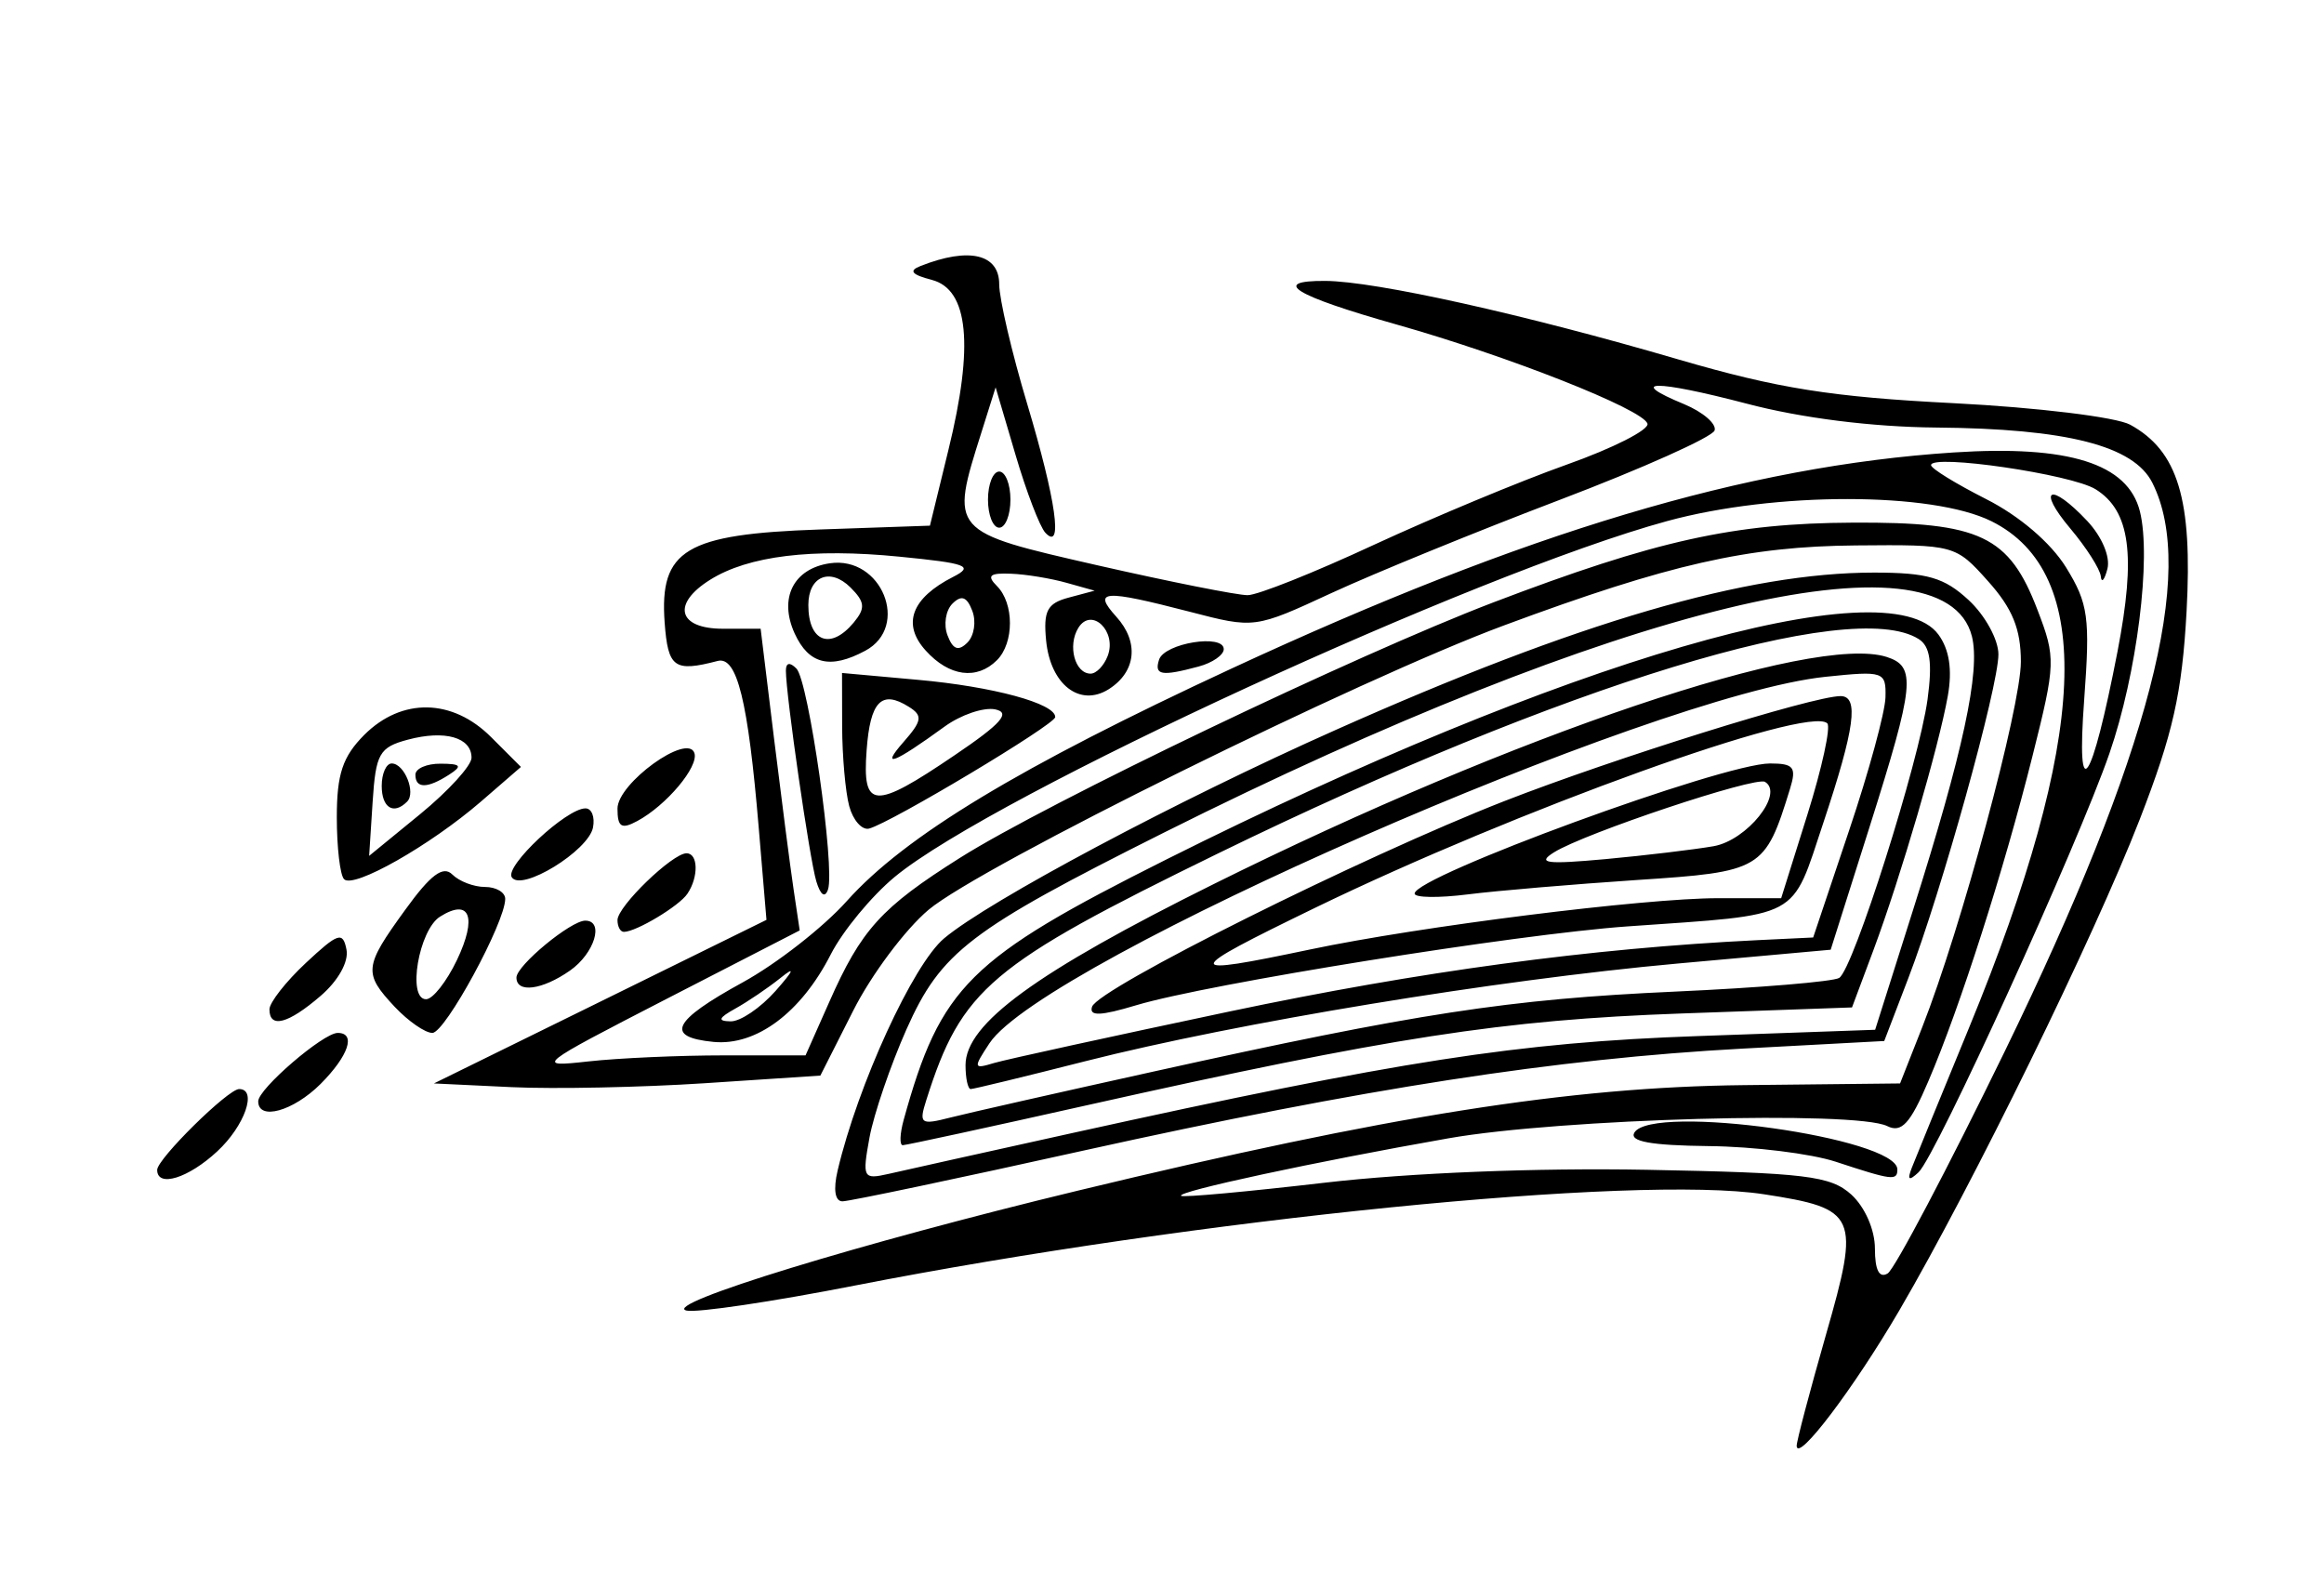
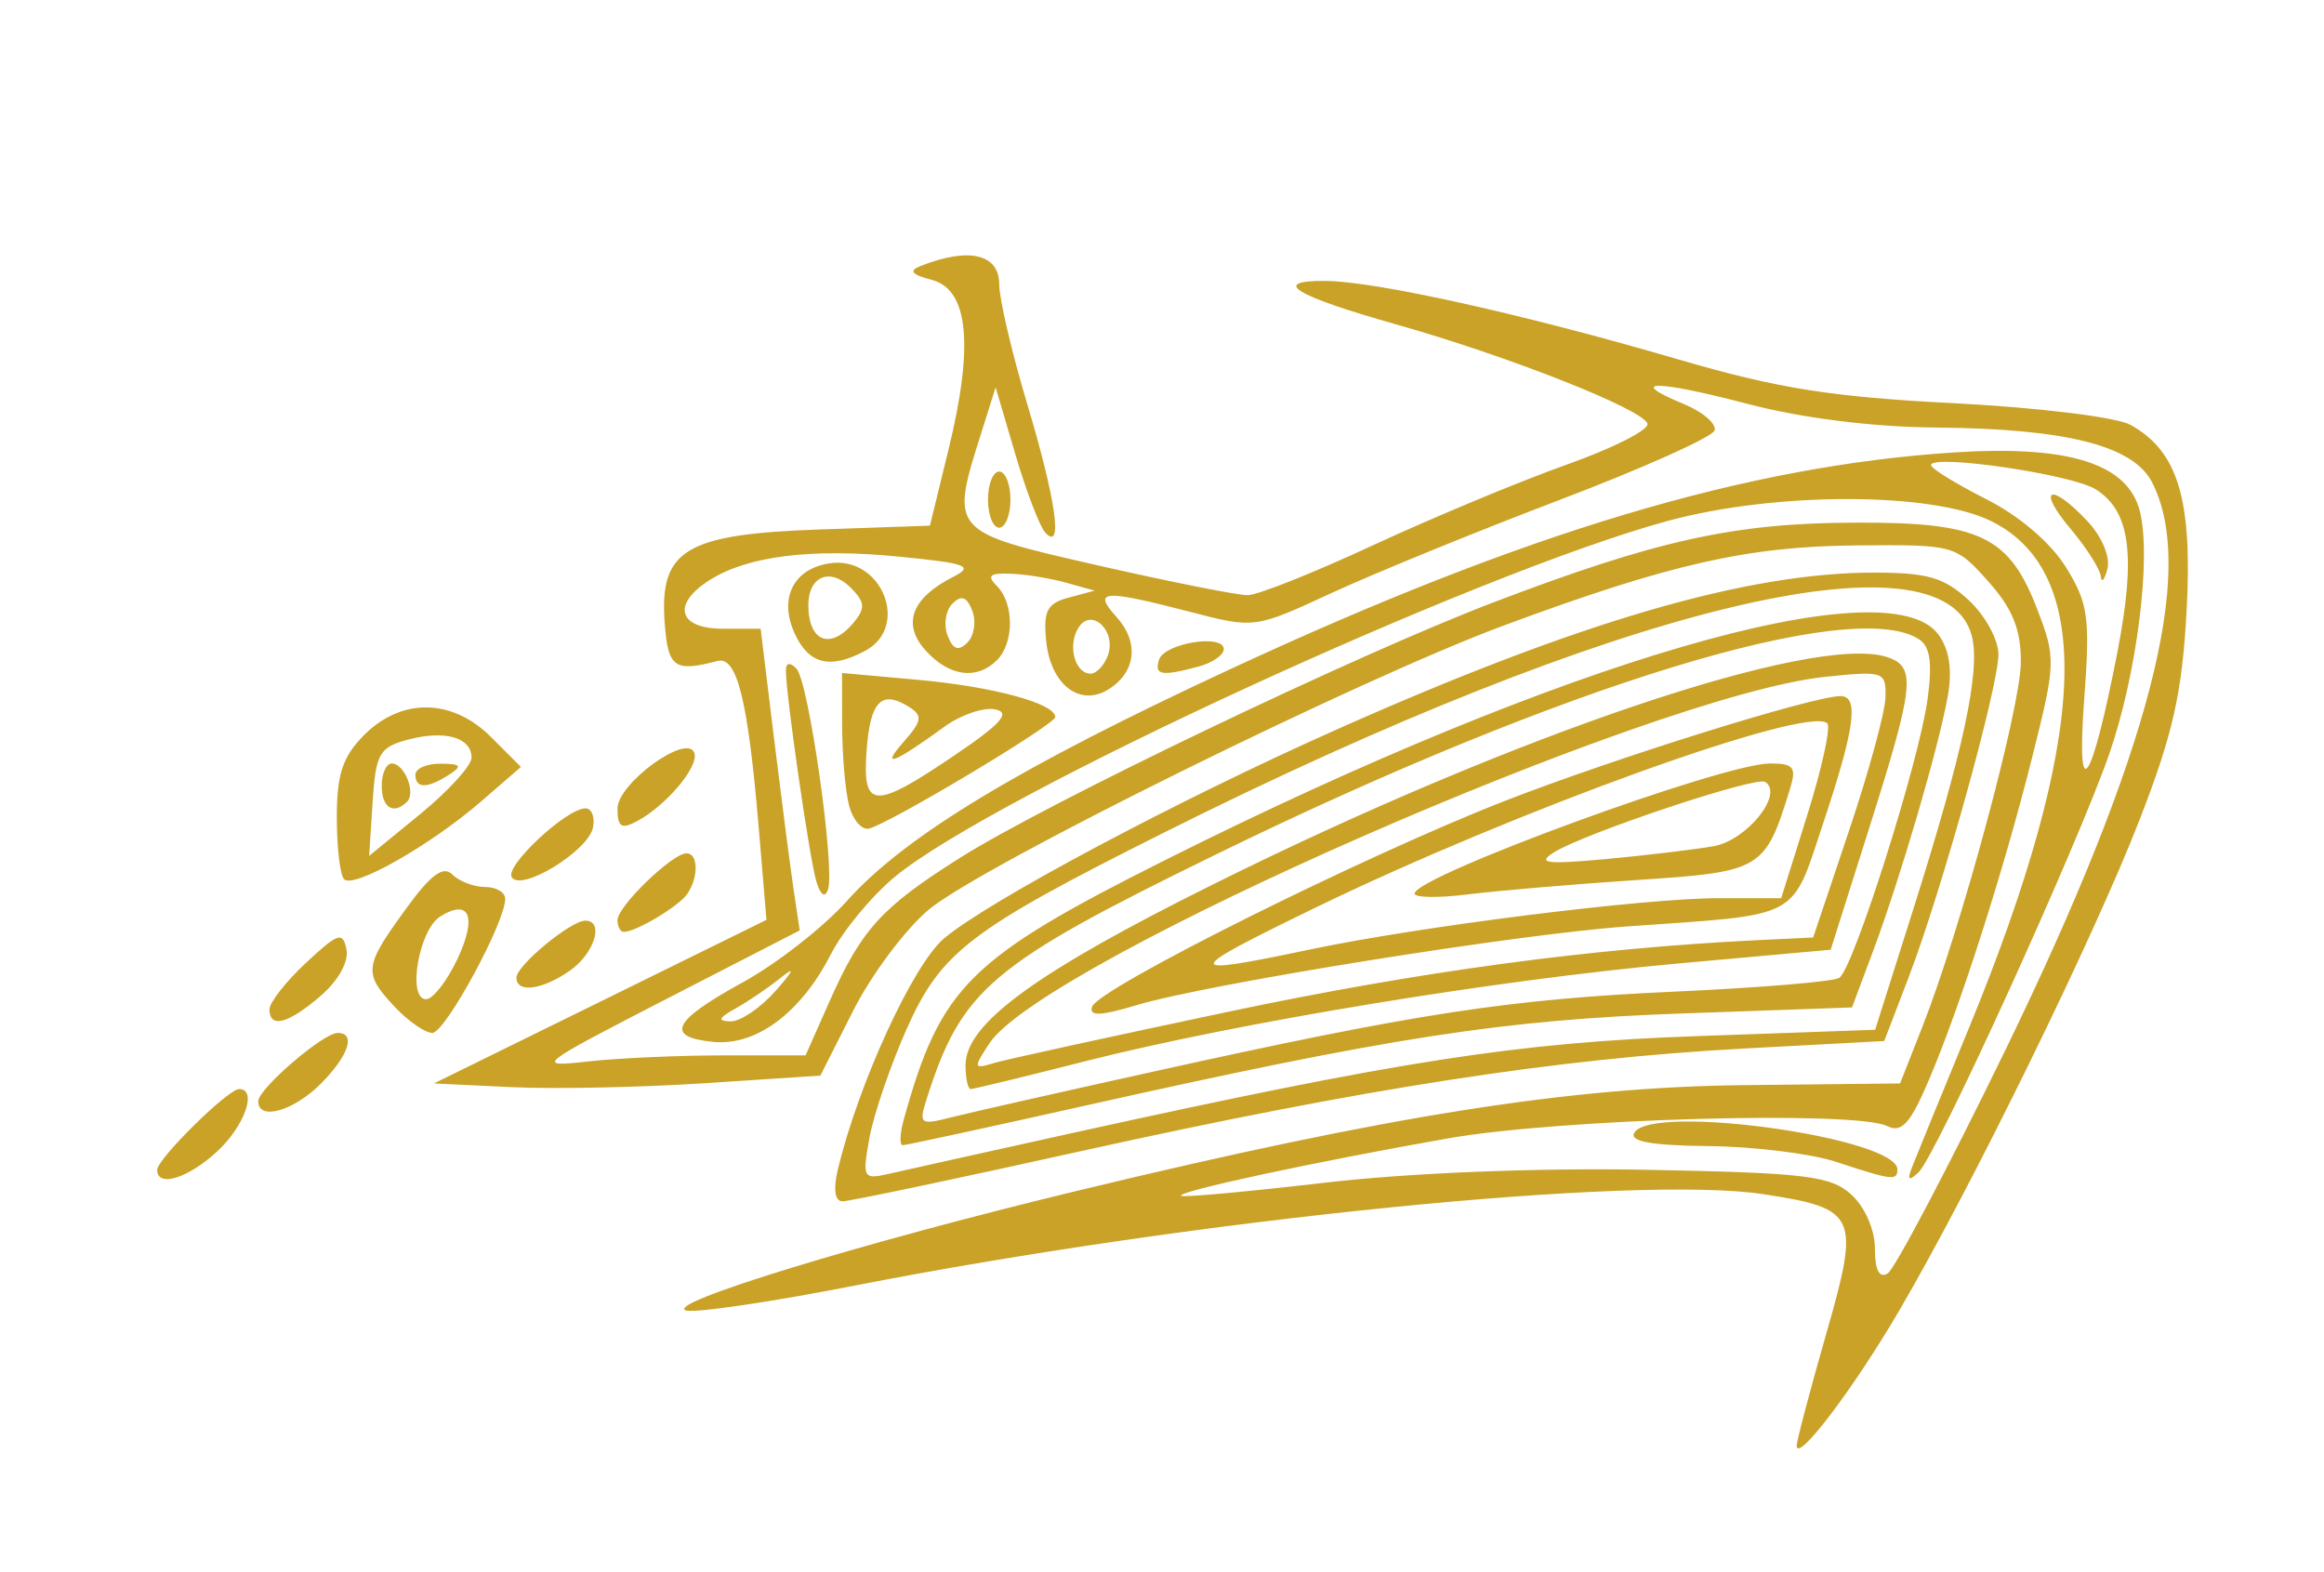
<svg xmlns="http://www.w3.org/2000/svg" width="207" height="140" viewBox="0 0 207 140">
  <g>
-     <path d="M 160.03 128.79 C160.01,128.41 161.19,123.95 162.64,118.88 C165.70,108.23 165.44,107.65 157.11,106.37 C145.73,104.62 106.59,108.55 76.15,114.50 C68.81,115.94 62.06,116.94 61.15,116.73 C58.81,116.19 76.61,110.73 96.00,106.05 C123.75,99.35 139.76,96.82 155.37,96.65 L 169.24 96.50 L 171.21 91.50 C174.67,82.72 180.00,62.97 180.00,58.94 C180.00,56.03 179.25,54.19 177.08,51.77 C174.19,48.53 174.08,48.50 165.33,48.58 C155.67,48.66 148.70,50.24 134.00,55.69 C121.04,60.49 87.37,77.13 82.71,81.03 C80.63,82.78 77.61,86.82 76.00,90.01 L 73.07 95.80 L 62.79 96.48 C57.13,96.85 49.38,97.01 45.57,96.83 L 38.65 96.50 L 53.46 89.22 L 68.27 81.93 L 67.58 73.72 C66.63,62.40 65.65,58.42 63.92,58.87 C60.05,59.88 59.50,59.48 59.20,55.45 C58.73,48.97 61.05,47.57 73.02,47.16 L 82.83 46.82 L 84.48 40.06 C86.76,30.77 86.27,25.78 83.00,24.93 C81.19,24.46 80.91,24.11 82.00,23.69 C86.31,21.99 89.00,22.62 89.00,25.32 C89.00,26.60 90.12,31.41 91.50,36.00 C94.07,44.58 94.71,49.16 93.11,47.45 C92.62,46.93 91.42,43.80 90.45,40.50 L 88.68 34.50 L 87.42 38.50 C84.61,47.38 84.57,47.34 97.75,50.35 C104.21,51.82 110.23,53.02 111.13,53.01 C112.02,53.01 117.08,50.99 122.37,48.53 C127.67,46.08 135.39,42.86 139.53,41.39 C143.68,39.92 146.92,38.27 146.74,37.73 C146.31,36.44 134.35,31.72 124.38,28.90 C115.29,26.33 113.10,24.99 118.05,25.02 C122.52,25.05 135.76,27.99 149.55,32.03 C158.36,34.60 163.14,35.36 174.00,35.91 C181.46,36.29 188.50,37.15 189.74,37.83 C194.00,40.17 195.30,44.49 194.76,54.44 C194.36,61.74 193.55,65.35 190.58,73.00 C186.50,83.49 175.73,105.49 169.16,116.74 C165.11,123.66 160.10,130.28 160.03,128.79 ZM 178.58 93.61 C191.47,67.12 195.69,50.89 191.71,43.00 C190.05,39.70 184.11,38.18 172.44,38.08 C166.76,38.03 160.46,37.24 155.57,35.95 C147.39,33.81 144.78,33.84 150.01,36.00 C151.69,36.70 152.91,37.76 152.72,38.34 C152.52,38.93 146.32,41.71 138.93,44.52 C131.54,47.33 122.41,51.06 118.62,52.81 C111.75,55.99 111.74,55.99 105.98,54.49 C98.26,52.49 97.29,52.56 99.43,54.93 C101.48,57.19 101.20,59.84 98.75,61.39 C96.18,63.00 93.57,60.98 93.18,57.07 C92.92,54.41 93.27,53.74 95.18,53.23 L 97.50 52.61 L 95.00 51.91 C93.62,51.52 91.40,51.15 90.05,51.10 C88.14,51.02 87.87,51.27 88.80,52.20 C90.34,53.74 90.34,57.26 88.80,58.80 C87.01,60.59 84.54,60.26 82.45,57.94 C80.32,55.59 81.18,53.27 84.90,51.38 C86.79,50.42 86.13,50.17 80.10,49.58 C72.33,48.81 66.64,49.51 63.25,51.64 C59.81,53.79 60.38,56.00 64.38,56.00 L 67.75 56.00 L 68.94 65.75 C69.60,71.11 70.38,77.16 70.68,79.18 L 71.23 82.87 L 59.37 88.97 C47.78,94.94 47.61,95.07 52.39,94.54 C55.08,94.24 60.54,94.00 64.52,94.00 L 71.75 94.00 L 73.86 89.25 C76.71,82.80 78.49,80.83 85.50,76.41 C93.27,71.50 120.82,58.31 133.00,53.66 C147.51,48.13 154.41,46.60 165.04,46.55 C176.39,46.49 178.96,47.71 181.49,54.35 C183.12,58.59 183.10,59.12 181.05,67.28 C178.50,77.46 174.59,89.70 171.76,96.30 C170.15,100.08 169.37,100.93 168.10,100.30 C165.29,98.90 139.00,99.63 129.00,101.39 C117.12,103.48 104.79,106.13 105.20,106.51 C105.36,106.67 111.12,106.14 118.00,105.34 C125.58,104.46 136.85,104.01 146.65,104.19 C160.86,104.46 163.05,104.73 164.90,106.40 C166.11,107.51 167.00,109.53 167.00,111.21 C167.00,113.13 167.39,113.88 168.14,113.42 C168.76,113.03 173.46,104.12 178.58,93.61 ZM 98.66 58.43 C99.51,56.23 97.22,54.03 96.05,55.92 C95.07,57.50 95.74,60.00 97.14,60.00 C97.65,60.00 98.33,59.29 98.66,58.43 ZM 86.60 54.40 C86.12,53.14 85.63,52.97 84.83,53.77 C84.23,54.37 84.03,55.65 84.40,56.60 C84.88,57.86 85.37,58.03 86.17,57.23 C86.77,56.63 86.97,55.35 86.60,54.40 ZM 74.61 104.25 C76.41,96.62 81.32,85.91 84.09,83.58 C88.07,80.23 104.83,71.31 118.98,65.01 C140.61,55.37 155.58,51.00 166.92,51.00 C171.68,51.00 173.18,51.44 175.35,53.45 C176.81,54.80 178.00,56.97 178.00,58.28 C178.00,61.19 172.92,79.45 169.98,87.11 L 167.83 92.72 L 155.17 93.40 C138.61,94.30 121.59,96.93 96.51,102.48 C85.30,104.97 75.64,107.00 75.04,107.00 C74.37,107.00 74.21,105.95 74.61,104.25 ZM 95.50 100.92 C124.74,94.47 135.14,92.85 151.26,92.28 L 167.02 91.72 L 170.39 81.07 C174.86,66.96 176.41,59.76 175.64,56.68 C173.17,46.88 143.96,53.98 103.61,74.19 C86.35,82.84 83.82,84.77 80.74,91.68 C79.32,94.88 77.84,99.21 77.45,101.30 C76.79,104.92 76.87,105.07 79.13,104.56 C80.43,104.26 87.80,102.62 95.50,100.92 ZM 14.00 104.20 C14.00,103.22 20.31,97.00 21.30,97.00 C22.95,97.00 21.79,100.29 19.35,102.55 C16.77,104.95 14.00,105.80 14.00,104.20 ZM 23.00 98.09 C23.00,96.98 28.79,92.00 30.08,92.00 C31.74,92.00 31.05,94.04 28.55,96.55 C26.11,98.98 23.00,99.84 23.00,98.09 ZM 35.17 89.69 C32.35,86.68 32.41,86.11 36.09,81.04 C38.35,77.91 39.47,77.07 40.29,77.89 C40.90,78.50 42.21,79.00 43.20,79.00 C44.19,79.00 45.00,79.48 45.00,80.06 C45.00,82.16 39.65,92.00 38.51,92.00 C37.87,92.00 36.37,90.96 35.17,89.69 ZM 40.70 85.51 C42.52,81.69 41.86,79.97 39.20,81.64 C37.30,82.83 36.25,89.00 37.95,89.00 C38.55,89.00 39.78,87.43 40.70,85.51 ZM 24.00 89.90 C24.00,89.30 25.46,87.43 27.25,85.76 C30.11,83.09 30.54,82.94 30.86,84.57 C31.08,85.65 30.12,87.36 28.56,88.70 C25.66,91.20 24.00,91.63 24.00,89.90 ZM 46.00 87.07 C46.00,86.00 50.84,82.00 52.13,82.00 C53.85,82.00 52.95,84.92 50.78,86.44 C48.30,88.18 46.00,88.48 46.00,87.07 ZM 55.00 81.95 C55.00,80.73 59.89,76.00 61.15,76.00 C62.19,76.00 62.24,78.10 61.23,79.60 C60.51,80.69 56.66,83.00 55.57,83.00 C55.25,83.00 55.00,82.53 55.00,81.95 ZM 30.65 78.31 C30.29,77.96 30.00,75.47 30.00,72.79 C30.00,68.94 30.52,67.39 32.45,65.45 C35.79,62.12 40.30,62.20 43.75,65.66 L 46.40 68.31 L 42.82 71.41 C38.31,75.30 31.50,79.17 30.65,78.31 ZM 42.00 67.49 C42.00,65.68 39.63,65.00 36.33,65.88 C33.78,66.56 33.47,67.12 33.19,71.43 L 32.88 76.23 L 37.44 72.50 C39.95,70.44 42.00,68.19 42.00,67.49 ZM 45.58 78.13 C44.96,77.13 50.45,72.00 52.15,72.00 C52.70,72.00 53.00,72.76 52.82,73.70 C52.42,75.78 46.41,79.47 45.58,78.13 ZM 55.00 72.02 C55.00,69.77 61.24,65.25 61.85,67.07 C62.26,68.28 59.35,71.74 56.76,73.13 C55.35,73.89 55.00,73.67 55.00,72.02 ZM 88.00 44.50 C88.00,43.12 88.45,42.00 89.00,42.00 C89.55,42.00 90.00,43.12 90.00,44.50 C90.00,45.88 89.55,47.00 89.00,47.00 C88.45,47.00 88.00,45.88 88.00,44.50 ZM 163.50 103.47 C161.30,102.75 156.21,102.12 152.19,102.08 C147.03,102.02 145.09,101.67 145.58,100.87 C147.18,98.28 169.00,101.34 169.00,104.16 C169.00,105.19 168.54,105.13 163.50,103.47 ZM 170.29 104.00 C170.61,103.18 172.91,97.55 175.40,91.50 C186.02,65.66 186.66,51.03 177.37,46.42 C172.08,43.80 158.11,43.79 148.50,46.41 C131.46,51.05 88.52,70.82 79.71,78.09 C77.64,79.80 75.07,82.91 74.00,85.00 C71.35,90.20 67.36,93.17 63.55,92.80 C59.18,92.37 59.89,90.93 66.15,87.50 C69.16,85.85 73.34,82.59 75.43,80.25 C80.61,74.46 90.78,68.32 109.73,59.53 C135.96,47.37 155.55,41.51 174.00,40.30 C184.28,39.63 189.53,41.29 190.60,45.54 C191.64,49.67 190.34,60.02 187.89,67.10 C185.07,75.26 172.43,103.00 170.88,104.42 C170.02,105.22 169.86,105.10 170.29,104.00 ZM 69.08 88.26 C70.73,86.39 70.86,86.02 69.50,87.12 C68.40,88.00 66.60,89.22 65.50,89.83 C63.99,90.67 63.88,90.95 65.08,90.97 C65.94,90.99 67.74,89.77 69.08,88.26 ZM 188.61 58.02 C190.27,49.43 189.74,45.50 186.66,43.58 C184.52,42.24 172.00,40.41 172.00,41.43 C172.00,41.73 174.20,43.08 176.90,44.45 C179.87,45.95 182.67,48.35 184.02,50.53 C186.01,53.76 186.18,54.99 185.64,62.32 C184.92,72.00 186.28,70.03 188.61,58.02 ZM 72.71 78.50 C72.11,76.52 70.00,61.90 70.00,59.73 C70.00,59.02 70.35,58.95 70.94,59.55 C72.02,60.64 74.40,77.32 73.75,79.23 C73.48,80.01 73.08,79.73 72.71,78.50 ZM 75.64 71.80 C75.30,70.53 75.02,67.35 75.01,64.72 L 75.00 59.94 L 81.75 60.55 C88.45,61.15 94.01,62.66 93.99,63.87 C93.97,64.54 79.35,73.29 77.41,73.80 C76.78,73.96 75.98,73.06 75.64,71.80 ZM 85.01 67.28 C89.21,64.44 90.06,63.47 88.63,63.18 C87.60,62.98 85.57,63.67 84.13,64.72 C79.59,68.02 78.38,68.48 80.46,66.11 C82.13,64.21 82.21,63.74 80.96,62.96 C78.52,61.42 77.51,62.45 77.19,66.83 C76.80,72.09 77.83,72.15 85.01,67.28 ZM 103.24 58.75 C103.73,57.28 109.00,56.43 109.00,57.82 C109.00,58.34 107.99,59.04 106.75,59.37 C103.44,60.26 102.79,60.14 103.24,58.75 ZM 70.78 56.42 C69.35,53.28 70.67,50.65 73.91,50.17 C78.53,49.49 81.09,55.81 77.07,57.96 C73.94,59.64 72.04,59.17 70.78,56.42 ZM 76.04 55.45 C77.10,54.17 77.05,53.62 75.76,52.33 C73.94,50.52 72.00,51.32 72.00,53.89 C72.00,57.17 73.98,57.93 76.04,55.45 ZM 80.49 99.75 C83.78,87.86 86.28,85.38 103.91,76.54 C139.25,58.84 168.15,50.42 172.65,56.51 C173.63,57.84 173.91,59.66 173.49,62.00 C172.69,66.51 169.31,78.07 166.87,84.62 L 164.96 89.73 L 149.73 90.27 C133.86,90.84 123.93,92.37 96.69,98.47 C88.03,100.41 80.70,102.00 80.41,102.00 C80.11,102.00 80.15,100.99 80.49,99.75 ZM 102.71 95.45 C126.22,90.24 134.39,88.99 149.19,88.32 C156.71,87.98 163.30,87.43 163.82,87.10 C165.08,86.30 170.92,67.90 171.69,62.28 C172.13,59.01 171.92,57.56 170.90,56.92 C164.93,53.14 139.23,61.01 108.50,76.01 C88.17,85.94 85.65,88.06 82.51,97.97 C81.83,100.10 81.99,100.22 84.64,99.54 C86.21,99.14 94.34,97.30 102.71,95.45 ZM 34.00 70.00 C34.00,68.90 34.40,68.00 34.89,68.00 C36.02,68.00 37.07,70.60 36.26,71.40 C35.06,72.61 34.00,71.95 34.00,70.00 ZM 37.00 69.00 C37.00,68.45 38.01,68.01 39.25,68.02 C41.07,68.03 41.21,68.22 40.00,69.00 C38.06,70.25 37.00,70.25 37.00,69.00 ZM 187.12 51.33 C187.05,50.68 185.83,48.77 184.41,47.08 C181.36,43.46 182.62,42.90 185.92,46.41 C187.22,47.80 187.98,49.60 187.71,50.66 C187.45,51.67 187.18,51.97 187.12,51.33 ZM 86.00 94.87 C86.00,91.18 92.26,86.61 108.13,78.73 C134.97,65.39 161.51,56.44 168.04,58.51 C170.70,59.36 170.54,60.95 166.53,73.63 L 163.06 84.59 L 149.43 85.82 C133.21,87.29 110.28,91.07 96.71,94.51 C91.33,95.88 86.71,97.00 86.46,97.00 C86.21,97.00 86.00,96.04 86.00,94.87 ZM 109.52 90.09 C126.52,86.51 141.64,84.47 156.50,83.74 L 161.50 83.50 L 164.69 74.00 C166.45,68.78 167.91,63.42 167.94,62.11 C168.00,59.81 167.79,59.74 162.61,60.28 C147.27,61.86 92.96,85.66 88.14,92.91 C86.67,95.14 86.69,95.24 88.54,94.68 C89.62,94.36 99.06,92.30 109.52,90.09 ZM 97.27 89.67 C97.80,88.04 121.34,76.30 134.00,71.35 C143.74,67.55 161.49,62.00 163.94,62.00 C165.60,62.00 165.21,64.86 162.43,73.21 C159.50,82.00 160.60,81.41 145.00,82.51 C135.14,83.20 107.56,87.63 101.22,89.53 C98.03,90.49 96.99,90.53 97.27,89.67 ZM 116.68 84.57 C126.45,82.51 146.46,80.00 153.03,80.00 L 158.65 80.00 L 161.00 72.51 C162.29,68.39 163.08,64.75 162.76,64.43 C161.11,62.77 135.04,72.16 117.11,80.87 C105.21,86.65 105.17,86.99 116.68,84.57 ZM 126.00 79.59 C126.00,78.06 153.46,68.00 157.66,68.00 C159.77,68.00 160.03,68.34 159.44,70.25 C157.21,77.49 156.93,77.65 145.80,78.38 C140.14,78.76 133.36,79.33 130.75,79.66 C128.14,79.99 126.00,79.96 126.00,79.59 ZM 152.63 75.37 C155.60,74.85 158.94,70.68 157.21,69.64 C156.36,69.13 141.13,74.21 138.41,75.92 C136.86,76.89 137.72,77.00 143.00,76.52 C146.57,76.19 150.91,75.67 152.63,75.37 Z" fill="rgba(0,0,0,1)" />
+     <path d="M 160.03 128.79 C160.01,128.41 161.19,123.95 162.64,118.88 C165.70,108.23 165.44,107.65 157.11,106.37 C145.73,104.62 106.59,108.55 76.15,114.50 C68.81,115.94 62.06,116.94 61.15,116.73 C58.81,116.19 76.61,110.73 96.00,106.05 C123.75,99.35 139.76,96.82 155.37,96.65 L 169.24 96.50 L 171.21 91.50 C174.67,82.72 180.00,62.97 180.00,58.94 C180.00,56.03 179.25,54.19 177.08,51.77 C174.19,48.53 174.08,48.50 165.33,48.58 C155.67,48.66 148.70,50.24 134.00,55.69 C121.04,60.49 87.37,77.13 82.71,81.03 C80.63,82.78 77.61,86.82 76.00,90.01 L 73.07 95.80 L 62.79 96.48 C57.13,96.85 49.38,97.01 45.57,96.83 L 38.65 96.50 L 53.46 89.22 L 68.27 81.93 L 67.58 73.72 C66.63,62.40 65.65,58.42 63.92,58.87 C60.05,59.88 59.50,59.48 59.20,55.45 C58.73,48.97 61.05,47.57 73.02,47.16 L 82.83 46.82 L 84.48 40.06 C86.76,30.77 86.27,25.78 83.00,24.93 C81.19,24.46 80.91,24.11 82.00,23.69 C86.31,21.99 89.00,22.62 89.00,25.32 C89.00,26.60 90.12,31.41 91.50,36.00 C94.07,44.58 94.71,49.16 93.11,47.45 C92.62,46.93 91.42,43.80 90.45,40.50 L 88.68 34.50 L 87.42 38.50 C84.61,47.38 84.57,47.34 97.75,50.35 C104.21,51.82 110.23,53.02 111.13,53.01 C112.02,53.01 117.08,50.99 122.37,48.53 C127.67,46.08 135.39,42.86 139.53,41.39 C143.68,39.92 146.92,38.27 146.74,37.73 C146.31,36.44 134.35,31.72 124.38,28.90 C115.29,26.33 113.10,24.99 118.05,25.02 C122.52,25.05 135.76,27.99 149.55,32.03 C158.36,34.60 163.14,35.36 174.00,35.91 C181.46,36.29 188.50,37.15 189.74,37.83 C194.00,40.17 195.30,44.49 194.76,54.44 C194.36,61.74 193.55,65.35 190.58,73.00 C186.50,83.49 175.73,105.49 169.16,116.74 C165.11,123.66 160.10,130.28 160.03,128.79 ZM 178.58 93.61 C191.47,67.12 195.69,50.89 191.71,43.00 C190.05,39.70 184.11,38.18 172.44,38.08 C166.76,38.03 160.46,37.24 155.57,35.95 C147.39,33.81 144.78,33.84 150.01,36.00 C151.69,36.70 152.91,37.76 152.72,38.34 C152.52,38.93 146.32,41.71 138.93,44.52 C131.54,47.33 122.41,51.06 118.62,52.81 C111.75,55.99 111.74,55.99 105.98,54.49 C98.26,52.49 97.29,52.56 99.43,54.93 C101.48,57.19 101.20,59.84 98.75,61.39 C96.18,63.00 93.57,60.98 93.18,57.07 C92.92,54.41 93.27,53.74 95.18,53.23 L 97.50 52.61 L 95.00 51.91 C93.62,51.52 91.40,51.15 90.05,51.10 C88.14,51.02 87.87,51.27 88.80,52.20 C90.34,53.74 90.34,57.26 88.80,58.80 C87.01,60.59 84.54,60.26 82.45,57.94 C80.32,55.59 81.18,53.27 84.90,51.38 C86.79,50.42 86.13,50.17 80.10,49.58 C72.33,48.81 66.64,49.51 63.25,51.64 C59.81,53.79 60.38,56.00 64.38,56.00 L 67.75 56.00 L 68.94 65.75 C69.60,71.11 70.38,77.16 70.68,79.18 L 71.23 82.87 L 59.37 88.97 C47.78,94.94 47.61,95.07 52.39,94.54 C55.08,94.24 60.54,94.00 64.52,94.00 L 71.75 94.00 L 73.86 89.25 C76.71,82.80 78.49,80.83 85.50,76.41 C93.27,71.50 120.82,58.31 133.00,53.66 C147.51,48.13 154.41,46.60 165.04,46.55 C176.39,46.49 178.96,47.71 181.49,54.35 C183.12,58.59 183.10,59.12 181.05,67.28 C178.50,77.46 174.59,89.70 171.76,96.30 C170.15,100.08 169.37,100.93 168.10,100.30 C165.29,98.90 139.00,99.63 129.00,101.39 C117.12,103.48 104.79,106.13 105.20,106.51 C105.36,106.67 111.12,106.14 118.00,105.34 C125.58,104.46 136.85,104.01 146.65,104.19 C160.86,104.46 163.05,104.73 164.90,106.40 C166.11,107.51 167.00,109.53 167.00,111.21 C167.00,113.13 167.39,113.88 168.14,113.42 C168.76,113.03 173.46,104.12 178.58,93.61 ZM 98.66 58.43 C99.51,56.23 97.22,54.03 96.05,55.92 C95.07,57.50 95.74,60.00 97.14,60.00 C97.65,60.00 98.33,59.29 98.66,58.43 ZM 86.60 54.40 C86.12,53.14 85.63,52.97 84.83,53.77 C84.23,54.37 84.03,55.65 84.40,56.60 C84.88,57.86 85.37,58.03 86.17,57.23 C86.77,56.63 86.97,55.35 86.60,54.40 ZM 74.61 104.25 C76.41,96.62 81.32,85.91 84.09,83.58 C88.07,80.23 104.83,71.31 118.98,65.01 C140.61,55.37 155.58,51.00 166.92,51.00 C171.68,51.00 173.18,51.44 175.35,53.45 C176.81,54.80 178.00,56.97 178.00,58.28 C178.00,61.19 172.92,79.45 169.98,87.11 L 167.83 92.72 L 155.17 93.40 C138.61,94.30 121.59,96.93 96.51,102.48 C85.30,104.97 75.64,107.00 75.04,107.00 C74.37,107.00 74.21,105.95 74.61,104.25 ZM 95.50 100.92 C124.74,94.47 135.14,92.85 151.26,92.28 L 167.02 91.72 L 170.39 81.07 C174.86,66.96 176.41,59.76 175.64,56.68 C173.17,46.88 143.96,53.98 103.61,74.19 C86.35,82.84 83.82,84.77 80.74,91.68 C79.32,94.88 77.84,99.21 77.45,101.30 C76.79,104.92 76.87,105.07 79.13,104.56 C80.43,104.26 87.80,102.62 95.50,100.92 ZM 14.00 104.20 C14.00,103.22 20.31,97.00 21.30,97.00 C22.95,97.00 21.79,100.29 19.35,102.55 C16.77,104.95 14.00,105.80 14.00,104.20 ZM 23.00 98.09 C23.00,96.98 28.79,92.00 30.08,92.00 C31.74,92.00 31.05,94.04 28.55,96.55 C26.11,98.98 23.00,99.84 23.00,98.09 ZM 35.17 89.69 C32.35,86.68 32.41,86.11 36.09,81.04 C38.35,77.91 39.47,77.07 40.29,77.89 C40.90,78.50 42.21,79.00 43.20,79.00 C44.19,79.00 45.00,79.48 45.00,80.06 C45.00,82.16 39.65,92.00 38.51,92.00 C37.87,92.00 36.37,90.96 35.17,89.69 ZM 40.70 85.51 C42.52,81.69 41.86,79.97 39.20,81.64 C37.30,82.83 36.25,89.00 37.95,89.00 C38.55,89.00 39.78,87.43 40.70,85.51 ZM 24.00 89.90 C24.00,89.30 25.46,87.43 27.25,85.76 C30.11,83.09 30.54,82.94 30.86,84.57 C31.08,85.65 30.12,87.36 28.56,88.70 C25.66,91.20 24.00,91.63 24.00,89.90 ZM 46.00 87.07 C46.00,86.00 50.84,82.00 52.13,82.00 C53.85,82.00 52.95,84.92 50.78,86.44 C48.30,88.18 46.00,88.48 46.00,87.07 ZM 55.00 81.95 C55.00,80.73 59.89,76.00 61.15,76.00 C62.19,76.00 62.24,78.10 61.23,79.60 C60.51,80.69 56.66,83.00 55.57,83.00 C55.25,83.00 55.00,82.53 55.00,81.95 ZM 30.65 78.31 C30.29,77.96 30.00,75.47 30.00,72.79 C30.00,68.94 30.52,67.39 32.45,65.45 C35.79,62.12 40.30,62.20 43.75,65.66 L 46.40 68.31 L 42.82 71.41 C38.31,75.30 31.50,79.17 30.65,78.31 ZM 42.00 67.49 C42.00,65.68 39.63,65.00 36.33,65.88 C33.78,66.56 33.47,67.12 33.19,71.43 L 32.88 76.23 L 37.44 72.50 C39.95,70.44 42.00,68.19 42.00,67.49 ZM 45.58 78.13 C44.96,77.13 50.45,72.00 52.15,72.00 C52.70,72.00 53.00,72.76 52.82,73.70 C52.42,75.78 46.41,79.47 45.58,78.13 ZM 55.00 72.02 C55.00,69.77 61.24,65.25 61.85,67.07 C62.26,68.28 59.35,71.74 56.76,73.13 C55.35,73.89 55.00,73.67 55.00,72.02 ZM 88.00 44.50 C88.00,43.12 88.45,42.00 89.00,42.00 C89.55,42.00 90.00,43.12 90.00,44.50 C90.00,45.88 89.55,47.00 89.00,47.00 C88.45,47.00 88.00,45.88 88.00,44.50 ZM 163.50 103.47 C161.30,102.75 156.21,102.12 152.19,102.08 C147.03,102.02 145.09,101.67 145.58,100.87 C147.18,98.28 169.00,101.34 169.00,104.16 C169.00,105.19 168.54,105.13 163.50,103.47 ZM 170.29 104.00 C170.61,103.18 172.91,97.55 175.40,91.50 C186.02,65.66 186.66,51.03 177.37,46.42 C172.08,43.80 158.11,43.79 148.50,46.41 C131.46,51.05 88.52,70.82 79.71,78.09 C77.64,79.80 75.07,82.91 74.00,85.00 C71.35,90.20 67.36,93.17 63.55,92.80 C59.18,92.37 59.89,90.93 66.15,87.50 C69.16,85.85 73.34,82.59 75.43,80.25 C80.61,74.46 90.78,68.32 109.73,59.53 C135.96,47.37 155.55,41.51 174.00,40.30 C184.28,39.63 189.53,41.29 190.60,45.54 C191.64,49.67 190.34,60.02 187.89,67.10 C185.07,75.26 172.43,103.00 170.88,104.42 C170.02,105.22 169.86,105.10 170.29,104.00 ZM 69.08 88.26 C70.73,86.39 70.86,86.02 69.50,87.12 C68.40,88.00 66.60,89.22 65.50,89.83 C63.99,90.67 63.88,90.95 65.08,90.97 C65.94,90.99 67.74,89.77 69.08,88.26 ZM 188.61 58.02 C190.27,49.43 189.74,45.50 186.66,43.58 C184.52,42.24 172.00,40.41 172.00,41.43 C172.00,41.73 174.20,43.08 176.90,44.45 C179.87,45.95 182.67,48.35 184.02,50.53 C186.01,53.76 186.18,54.99 185.64,62.32 C184.92,72.00 186.28,70.03 188.61,58.02 ZM 72.71 78.50 C72.11,76.52 70.00,61.90 70.00,59.73 C70.00,59.02 70.35,58.95 70.94,59.55 C72.02,60.64 74.40,77.32 73.75,79.23 C73.48,80.01 73.08,79.73 72.71,78.50 ZM 75.64 71.80 C75.30,70.53 75.02,67.35 75.01,64.72 L 75.00 59.94 L 81.75 60.55 C88.45,61.15 94.01,62.66 93.99,63.87 C93.97,64.54 79.35,73.29 77.41,73.80 C76.78,73.96 75.98,73.06 75.64,71.80 ZM 85.01 67.28 C89.21,64.44 90.06,63.47 88.63,63.18 C87.60,62.98 85.57,63.67 84.13,64.72 C79.59,68.02 78.38,68.48 80.46,66.11 C82.13,64.21 82.21,63.74 80.96,62.96 C78.52,61.42 77.51,62.45 77.19,66.83 C76.80,72.09 77.83,72.15 85.01,67.28 ZM 103.24 58.75 C103.73,57.28 109.00,56.43 109.00,57.82 C109.00,58.34 107.99,59.04 106.75,59.37 C103.44,60.26 102.79,60.14 103.24,58.75 ZM 70.78 56.42 C69.35,53.28 70.67,50.65 73.91,50.17 C78.53,49.49 81.09,55.81 77.07,57.96 C73.94,59.64 72.04,59.17 70.78,56.42 ZM 76.04 55.45 C77.10,54.17 77.05,53.62 75.76,52.33 C73.94,50.52 72.00,51.32 72.00,53.89 C72.00,57.17 73.98,57.93 76.04,55.45 ZM 80.49 99.75 C83.78,87.86 86.28,85.38 103.91,76.54 C139.25,58.84 168.15,50.42 172.65,56.51 C173.63,57.84 173.91,59.66 173.49,62.00 C172.69,66.51 169.31,78.07 166.87,84.62 L 164.96 89.73 L 149.73 90.27 C133.86,90.84 123.93,92.37 96.69,98.47 C88.03,100.41 80.70,102.00 80.41,102.00 C80.11,102.00 80.15,100.99 80.49,99.75 ZM 102.71 95.45 C126.22,90.24 134.39,88.99 149.19,88.32 C156.71,87.98 163.30,87.43 163.82,87.10 C165.08,86.30 170.92,67.90 171.69,62.28 C172.13,59.01 171.92,57.56 170.90,56.92 C164.93,53.14 139.23,61.01 108.50,76.01 C88.17,85.94 85.65,88.06 82.51,97.97 C81.83,100.10 81.99,100.22 84.64,99.54 C86.21,99.14 94.34,97.30 102.71,95.45 ZM 34.00 70.00 C34.00,68.90 34.40,68.00 34.89,68.00 C36.02,68.00 37.07,70.60 36.26,71.40 C35.06,72.61 34.00,71.95 34.00,70.00 ZM 37.00 69.00 C37.00,68.45 38.01,68.01 39.25,68.02 C41.07,68.03 41.21,68.22 40.00,69.00 C38.06,70.25 37.00,70.25 37.00,69.00 ZM 187.12 51.33 C187.05,50.68 185.83,48.77 184.41,47.08 C181.36,43.46 182.62,42.90 185.92,46.41 C187.22,47.80 187.98,49.60 187.71,50.66 C187.45,51.67 187.18,51.97 187.12,51.33 ZM 86.00 94.87 C86.00,91.18 92.26,86.61 108.13,78.73 C134.97,65.39 161.51,56.44 168.04,58.51 C170.70,59.36 170.54,60.95 166.53,73.63 L 163.06 84.59 L 149.43 85.82 C133.21,87.29 110.28,91.07 96.71,94.51 C91.33,95.88 86.71,97.00 86.46,97.00 C86.21,97.00 86.00,96.04 86.00,94.87 ZM 109.52 90.09 C126.52,86.51 141.64,84.47 156.50,83.74 L 161.50 83.50 L 164.69 74.00 C166.45,68.78 167.91,63.42 167.94,62.11 C168.00,59.81 167.79,59.74 162.61,60.28 C147.27,61.86 92.96,85.66 88.14,92.91 C86.67,95.14 86.69,95.24 88.54,94.68 C89.62,94.36 99.06,92.30 109.52,90.09 ZM 97.27 89.67 C97.80,88.04 121.34,76.30 134.00,71.35 C143.74,67.55 161.49,62.00 163.94,62.00 C165.60,62.00 165.21,64.86 162.43,73.21 C159.50,82.00 160.60,81.41 145.00,82.51 C135.14,83.20 107.56,87.63 101.22,89.53 C98.03,90.49 96.99,90.53 97.27,89.67 ZM 116.68 84.57 C126.45,82.51 146.46,80.00 153.03,80.00 L 158.65 80.00 L 161.00 72.51 C162.29,68.39 163.08,64.75 162.76,64.43 C161.11,62.77 135.04,72.16 117.11,80.87 C105.21,86.65 105.17,86.99 116.68,84.57 ZM 126.00 79.59 C126.00,78.06 153.46,68.00 157.66,68.00 C159.77,68.00 160.03,68.34 159.44,70.25 C157.21,77.49 156.93,77.65 145.80,78.38 C140.14,78.76 133.36,79.33 130.75,79.66 C128.14,79.99 126.00,79.96 126.00,79.59 ZM 152.63 75.37 C155.60,74.85 158.94,70.68 157.21,69.64 C156.36,69.13 141.13,74.21 138.41,75.92 C136.86,76.89 137.72,77.00 143.00,76.52 C146.57,76.19 150.91,75.67 152.63,75.37 Z" fill="#C9A227" />
  </g>
</svg>
